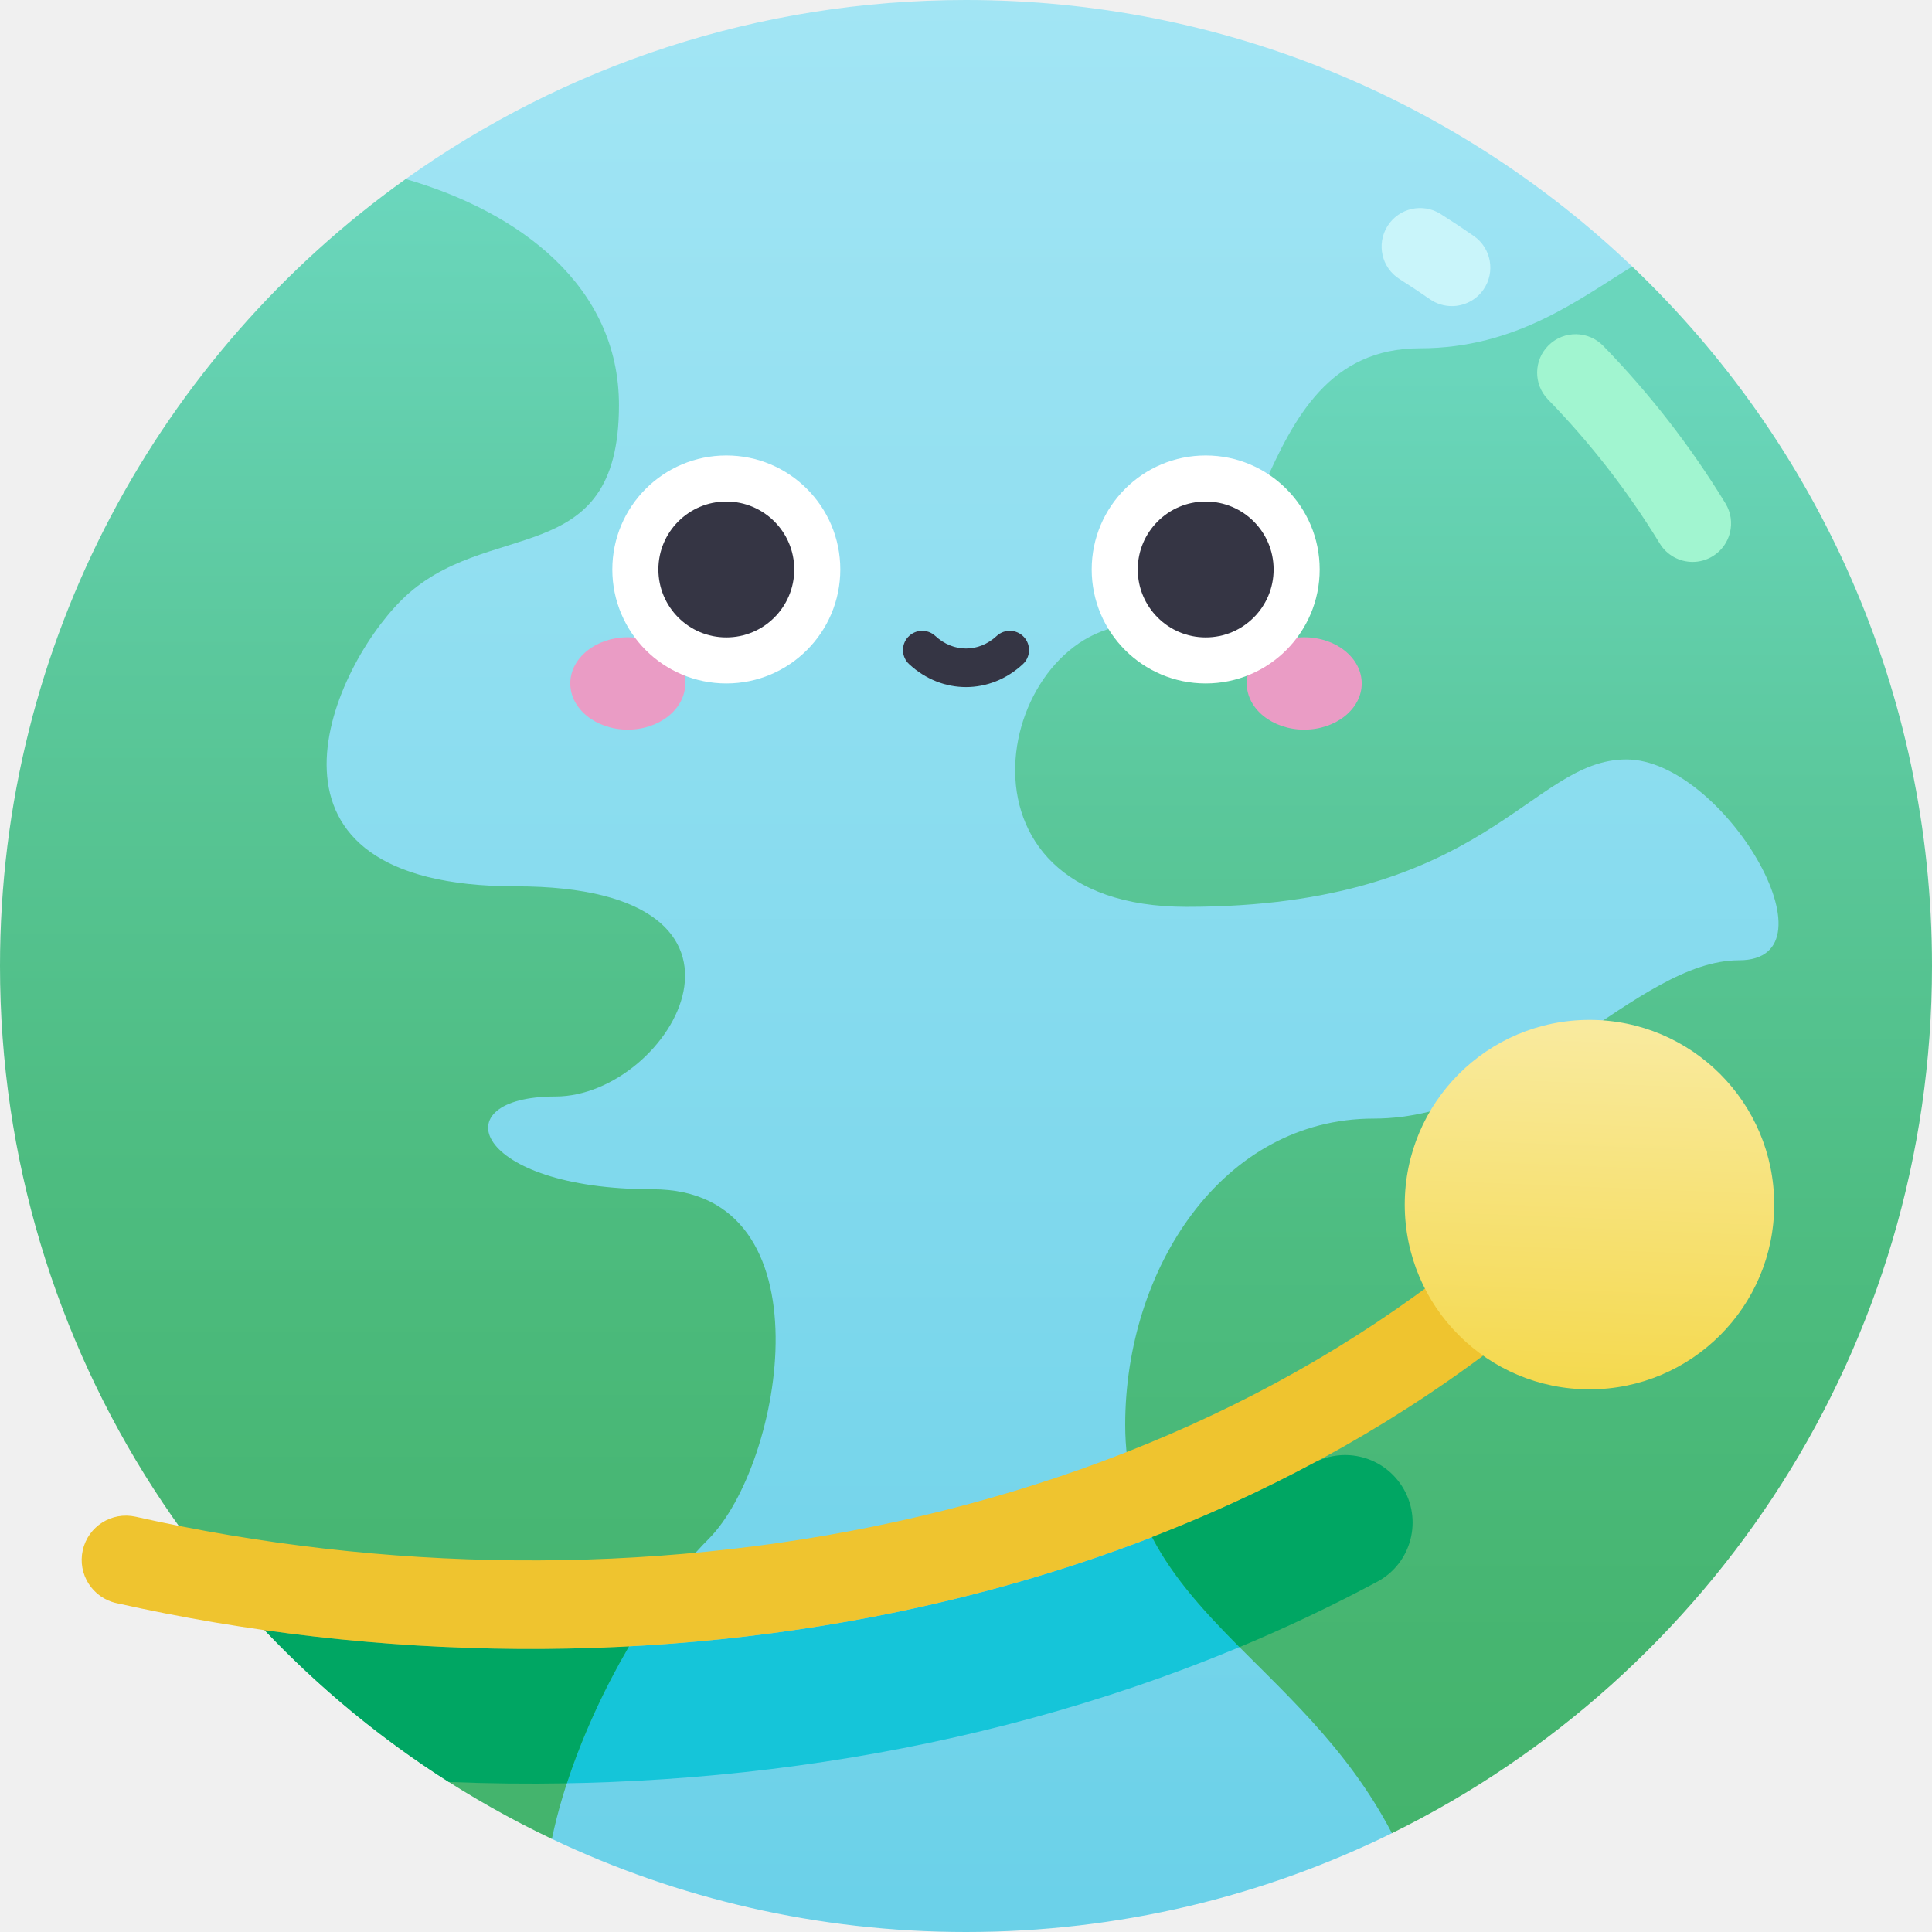
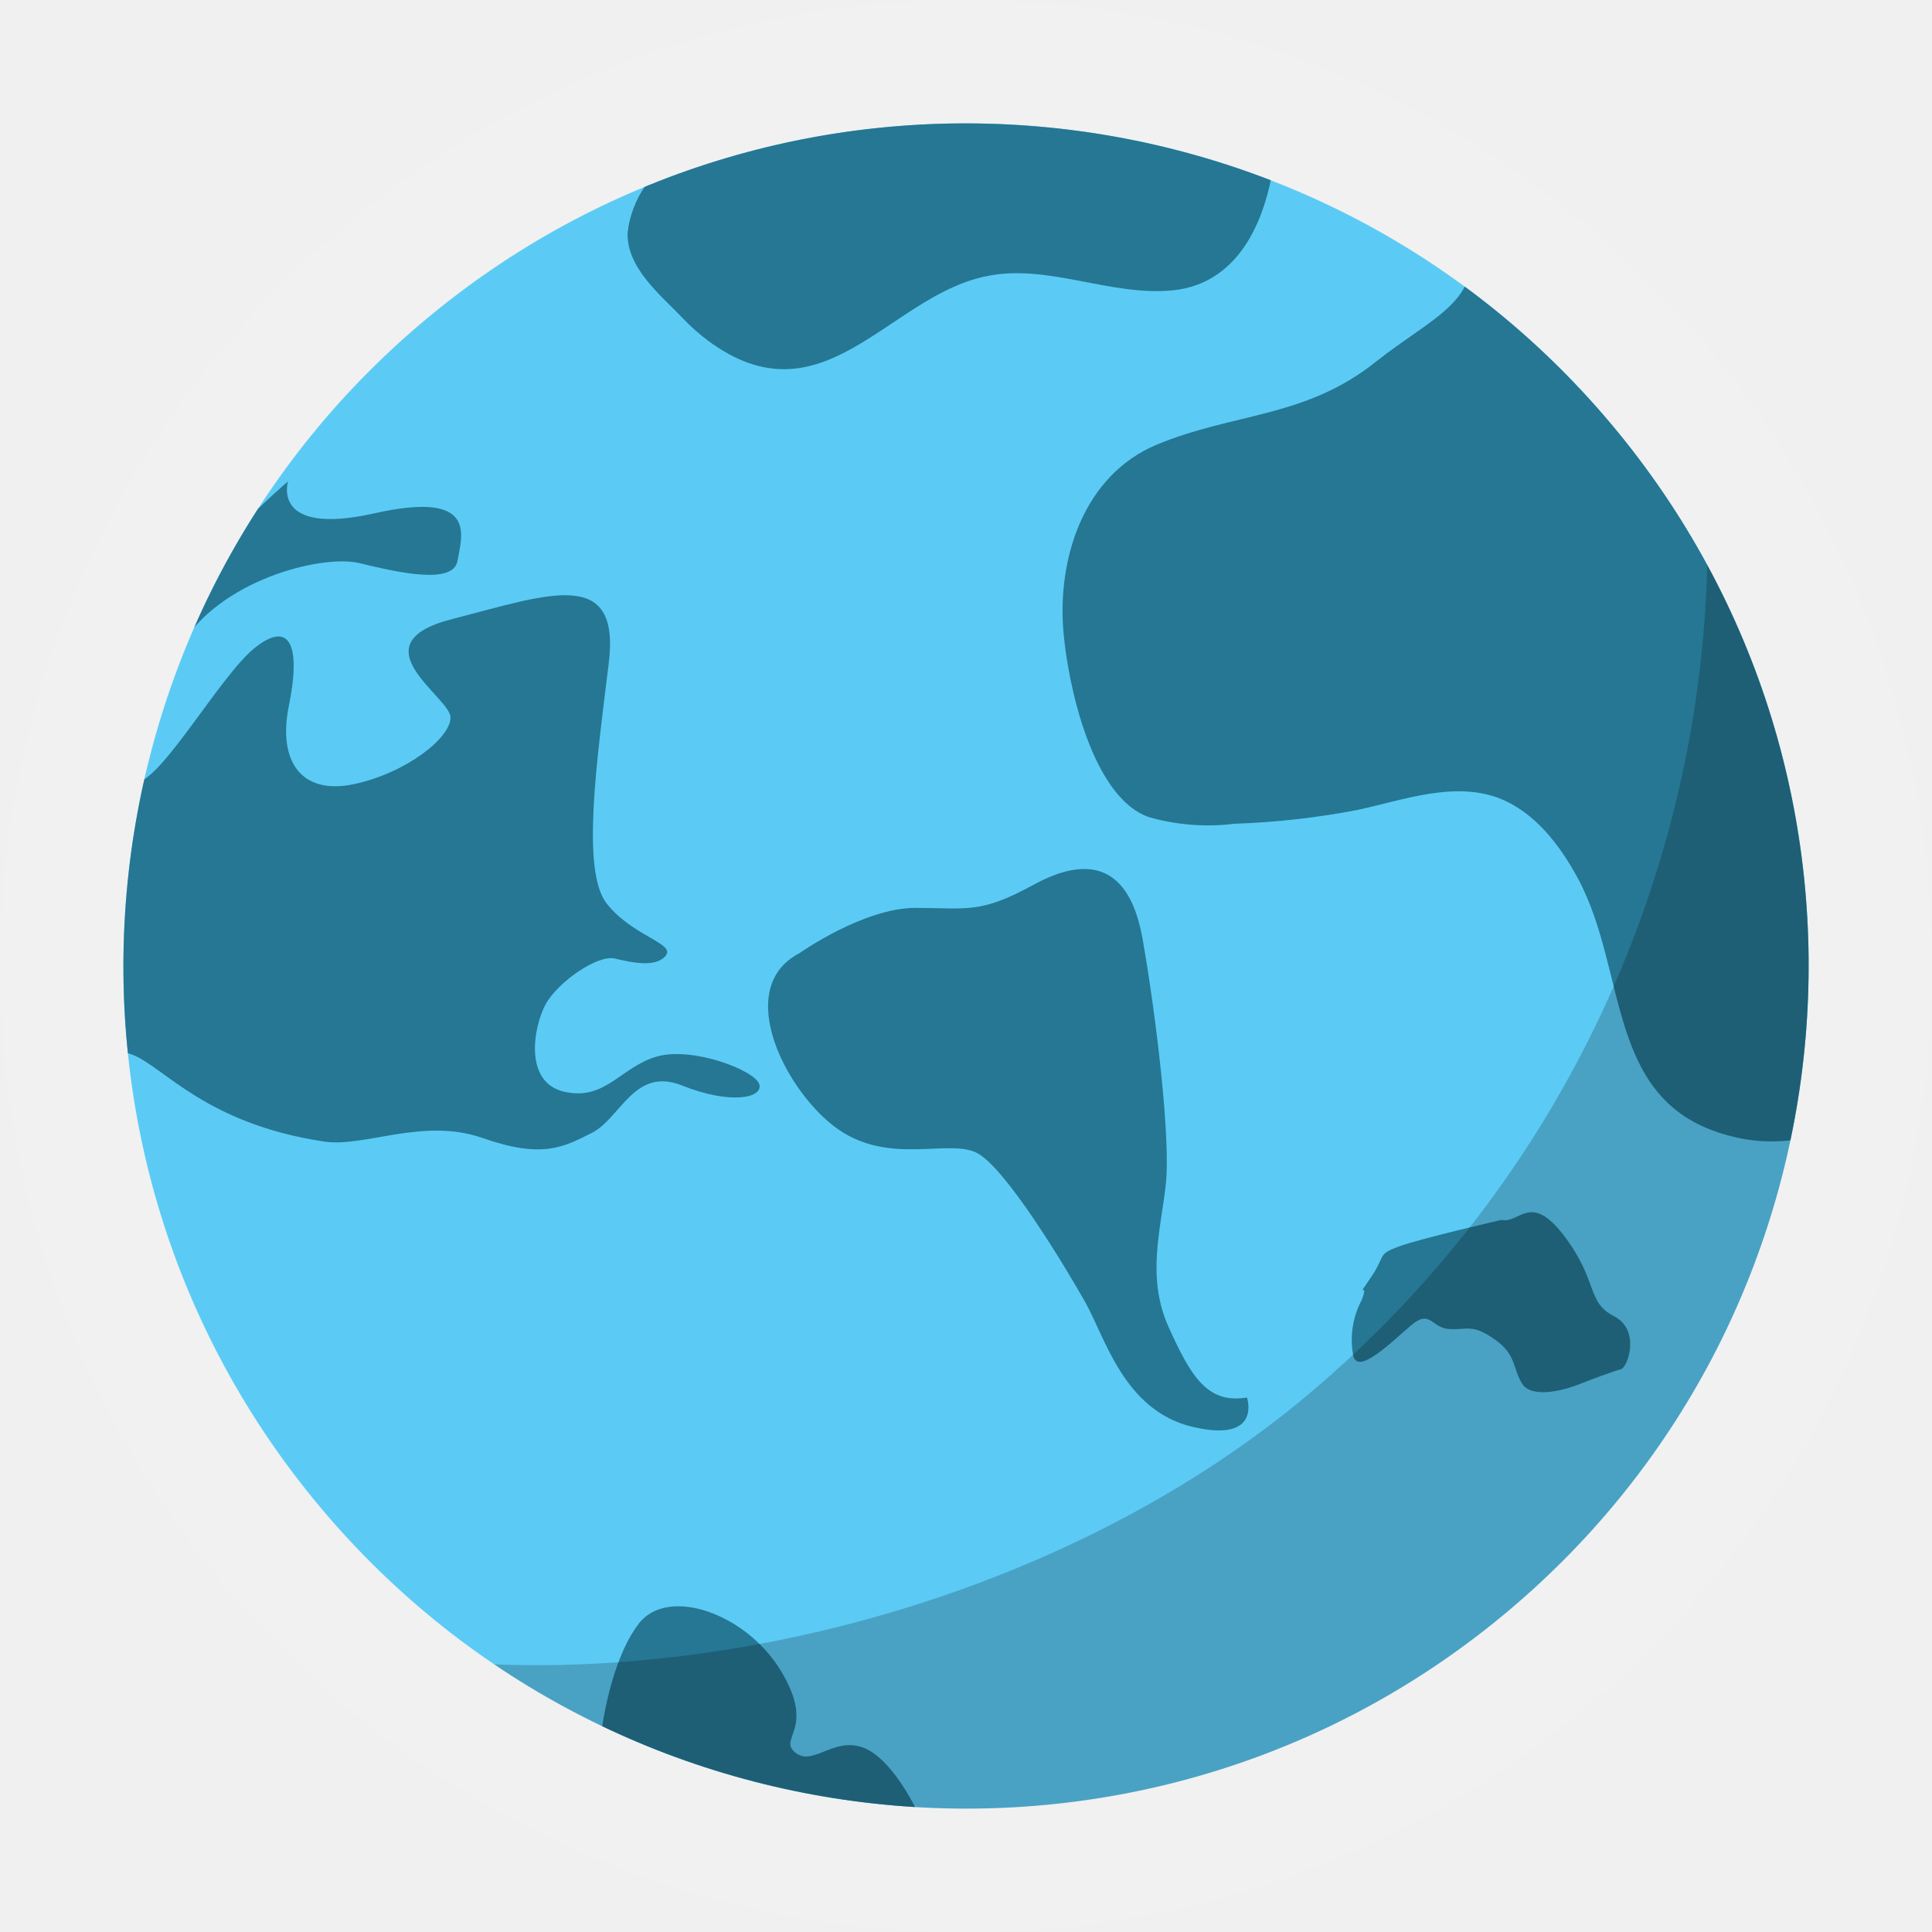
- <svg xmlns="http://www.w3.org/2000/svg" xmlns:xlink="http://www.w3.org/1999/xlink" id="Capa_1" enable-background="new 0 0 502 502" height="512" viewBox="0 0 502 502" width="512">
-   <linearGradient id="SVGID_1_" gradientUnits="userSpaceOnUse" x1="261.597" x2="261.597" y1="521.273" y2="-43.959">
-     <stop offset="0" stop-color="#68d0e8" />
-     <stop offset="1" stop-color="#a7e7f5" />
-   </linearGradient>
-   <linearGradient id="lg1">
-     <stop offset="0" stop-color="#43b36b" />
-     <stop offset=".196" stop-color="#46b570" />
-     <stop offset=".443" stop-color="#4dbc80" />
-     <stop offset=".718" stop-color="#5ac79a" />
-     <stop offset="1" stop-color="#6ad6bc" />
-   </linearGradient>
-   <linearGradient id="SVGID_2_" gradientUnits="userSpaceOnUse" x1="100.769" x2="100.769" xlink:href="#lg1" y1="508.786" y2="50.524" />
-   <linearGradient id="SVGID_3_" gradientUnits="userSpaceOnUse" x1="382.886" x2="382.886" xlink:href="#lg1" y1="509.792" y2="96.459" />
-   <linearGradient id="SVGID_4_" gradientUnits="userSpaceOnUse" x1="410.921" x2="414.799" y1="364.982" y2="268.037">
-     <stop offset="0" stop-color="#f4d84a" />
-     <stop offset="1" stop-color="#f9ea9d" />
-   </linearGradient>
-   <g>
-     <path d="m361.666 476.331c165.334-135.553 118.113-328.732 62.447-407.08-45.036-42.908-105.998-69.251-173.113-69.251-54.278 0-104.53 17.232-145.59 46.52-92.832 125.818-70.167 347.574 37.988 431.297 32.613 15.499 69.091 24.183 107.602 24.183 39.722 0 77.281-9.241 110.666-25.669z" fill="url(#SVGID_1_)" />
-     <path d="m330.048 385.949c-58.782 28.908-125.6 42.525-192.329 42.492v35.003c74.52.037 149.006-15.832 214.149-49.298z" fill="#15c5d9" />
-     <path d="m0 251c0 100.113 58.618 186.525 143.398 226.817 6.087-29.396 24.727-61.944 40.69-77.907 19.384-19.384 31.984-90.899-14.538-90.899s-55.244-24.105-25.199-24.105 62.029-54.605-10.321-54.605-48.716-55.375-29.775-74.316c21.93-21.93 56.573-7.097 56.573-50.711 0-30.962-25.825-50.198-55.417-58.754-63.806 45.51-105.411 120.135-105.411 204.48z" fill="url(#SVGID_2_)" />
-     <g>
-       <path d="m163.437 427.773c-31.636 1.664-63.486.211-94.681-4.204 14.236 15.027 30.305 28.299 47.857 39.447 10.216.415 20.447.532 30.671.35 4.025-12.336 9.764-24.659 16.153-35.593z" fill="#00a663" />
-     </g>
-     <path d="m424.113 69.251c-13.661 8.308-30.066 21.249-55.123 21.249-46.894 0-37.233 71.814-73.344 71.814s-53.066 73.316 12.667 73.316c78.158 0 89.101-38.299 114.269-38.299s55.91 52.183 29.272 52.183c-26.639 0-55.535 41.134-94.928 41.134s-64.562 39.09-64.562 79.579c0 47.371 45.646 60.599 69.302 106.104 83.124-40.903 140.334-126.43 140.334-225.331 0-71.508-29.904-136.032-77.887-181.749z" fill="url(#SVGID_3_)" />
-     <path d="m30.208 416.535c-6.197-1.39-10.094-7.541-8.704-13.738 1.391-6.198 7.542-10.093 13.739-8.703 128.103 28.742 276.384 4.301 370.006-89.321 4.49-4.492 11.771-4.492 16.264 0 4.491 4.491 4.491 11.772 0 16.264-99.297 99.296-255.406 125.989-391.305 95.498z" fill="#efc42f" />
-     <circle cx="413" cy="313" fill="url(#SVGID_4_)" r="48" />
-     <g>
-       <ellipse cx="163.115" cy="177.584" fill="#ea9cc5" rx="14.936" ry="12.003" />
-       <ellipse cx="338.886" cy="177.584" fill="#ea9cc5" rx="14.936" ry="12.003" />
-       <circle cx="188.721" cy="147.966" fill="#fff" r="29.618" />
-       <circle cx="313.279" cy="147.966" fill="#fff" r="29.618" />
-       <g fill="#353544">
-         <g>
-           <circle cx="188.721" cy="147.966" r="17.652" />
-           <circle cx="313.279" cy="147.966" r="17.652" />
+ <svg xmlns="http://www.w3.org/2000/svg" viewBox="0 0 139.64 139.64">
+   <defs>
+     <style>.cls-1{fill:#5bcbf5;}.cls-2{fill:#fff;opacity:0.1;}.cls-3{clip-path:url(#clip-path);}.cls-4{fill:#257793;}.cls-5{opacity:0.2;}</style>
+     <clipPath id="clip-path">
+       <circle class="cls-1" cx="69.82" cy="69.82" r="60.9" transform="translate(-28.55 61.3) rotate(-40.05)" />
+     </clipPath>
+   </defs>
+   <g id="Layer_2" data-name="Layer 2">
+     <g id="Layer_1-2" data-name="Layer 1">
+       <g id="earth">
+         <circle class="cls-2" cx="69.82" cy="69.82" r="69.82" transform="translate(-28.91 70.93) rotate(-45.64)" />
+         <circle class="cls-1" cx="69.82" cy="69.82" r="60.9" transform="translate(-28.55 61.3) rotate(-40.05)" />
+         <g class="cls-3">
+           <path class="cls-4" d="M2.63,74.4A52.68,52.68,0,0,1,20.82,34.79s-1.28,4,6.25,2.31,6.3,1.65,6,3.43-4.4.82-7.1.17S15.78,41.92,13,46.8s-5.26,8.9-3.54,9.74,6.33-7.66,9-9.75S21.7,47,20.88,51s.88,6.48,4.68,5.68,7.06-3.38,7-4.85-6.84-5.3.1-7.08S44.86,40.9,44,47.92s-2,15-.16,17.37,5,2.89,4.28,3.78-2.44.5-3.69.21-4.13,1.71-5,3.32-1.6,5.64,1.36,6.31,4.07-1.78,6.66-2.54,7.14,1,7.43,2-2.1,1.48-5.57.09-4.45,2.37-6.53,3.42-3.6,1.88-7.91.37-8.57.73-11.51.25C14.89,81.2,11.94,77.2,9.6,76.24a47.8,47.8,0,0,0-7-1.84Zm0,0" />
+           <path class="cls-4" d="M57.77,68.9s4.64-3.28,8.39-3.28,4.65.46,8.54-1.67,6.92-1.52,7.88,3.9,2.05,14.45,1.68,17.77-1.41,6.72.21,10.31,2.81,5.55,5.66,5.08c0,0,1.11,3.29-3.89,2.13s-6.36-6.46-7.79-9-5.85-9.9-7.92-10.85-6.21.9-9.91-1.64S52.88,71.46,57.77,68.9Zm0,0" />
+           <path class="cls-4" d="M106.07,17.4c1.23,4.3-2.64,5.57-6.63,8.75-5.12,4.08-10.2,3.65-15.86,6-5.25,2.22-7.16,8.17-6.72,13.48.33,3.94,2.09,12,6.18,13.43a15.55,15.55,0,0,0,6.17.48,57.4,57.4,0,0,0,8.91-1c3.36-.73,6.88-2.05,10.12-.89,2.67,1,4.5,3.41,5.84,5.9C117.72,70.39,116,79.75,125,82.09a11.6,11.6,0,0,0,9.61-1.62,75.57,75.57,0,0,0-28.5-63.07Z" />
+           <path class="cls-4" d="M46.65,13.42a7.4,7.4,0,0,0-1.29,3.41c-.07,2.56,2.44,4.54,4,6.18a14.68,14.68,0,0,0,1.81,1.61c8.25,6.11,13-3.14,20-4.63,4.45-1,9,1.43,13.55,1,5.14-.49,7.15-5.71,7.53-10.86q-3.75-2.91-7.75-5.49c-12.81-8.26-30-4.51-37.78,8.61Z" />
+           <path class="cls-4" d="M43.49,125.16a41.14,41.14,0,0,0,22.75,5.65s-1.78-3.78-3.91-4.52-3.6,1.42-4.86.37,1.51-1.65-1-5.85-8.19-6.18-10.29-3.47-2.71,7.82-2.71,7.82Z" />
+           <path class="cls-4" d="M108.53,88.17c1.31.3,2.08-2.07,4.54,1.18s1.59,4.76,3.57,5.77,1,3.73.51,3.85-2.16.74-3.06,1.1-3.37,1.08-4.08-.07-.38-2.07-2-3.21-2-.64-3.28-.73-1.35-1.43-2.7-.3-4,3.82-4.24,2.12a6.14,6.14,0,0,1,.62-3.9c.62-1.57-.56.14.62-1.57s.47-1.71,2-2.29S108.53,88.17,108.53,88.17Z" />
+           <path class="cls-5" d="M123.42,39.39A80.86,80.86,0,0,1,94.54,100.8c-16.43,13.81-40.15,20.53-60,19.44a55.56,55.56,0,0,0,4.67,3,61.5,61.5,0,0,0,84.22-83.87Z" />
        </g>
-         <path d="m251 178.525c-5.248 0-10.495-1.984-14.776-5.954-2.025-1.877-2.145-5.041-.267-7.065 1.878-2.025 5.041-2.145 7.066-.267 4.697 4.354 11.256 4.354 15.954 0 2.023-1.877 5.188-1.758 7.065.267 1.878 2.024 1.759 5.188-.267 7.065-4.28 3.97-9.528 5.954-14.775 5.954z" />
      </g>
-     </g>
-     <path d="m341.364 380.119c-13.569 7.268-27.609 13.688-42.02 19.273 5.488 10.586 13.693 19.493 22.717 28.585 12.216-5.095 24.169-10.762 35.81-16.999 8.947-4.794 11.88-16.225 6.428-24.788-4.897-7.691-14.899-10.376-22.935-6.071z" fill="#00a663" />
-     <g>
-       <path d="m439.805 146.004c-3.371 0-6.662-1.704-8.546-4.792-8.223-13.476-17.987-26.057-29.023-37.396-3.853-3.958-3.767-10.289.191-14.141s10.29-3.768 14.141.191c12.077 12.409 22.765 26.179 31.764 40.928 2.877 4.715 1.387 10.869-3.327 13.745-1.627.992-3.426 1.465-5.2 1.465z" fill="#a1f5d0" />
-       <path d="m377.232 79.537c-1.972 0-3.964-.582-5.705-1.794-2.592-1.805-5.242-3.563-7.879-5.229-4.669-2.95-6.063-9.127-3.112-13.796 2.95-4.668 9.127-6.063 13.796-3.112 2.887 1.824 5.788 3.75 8.623 5.724 4.532 3.156 5.648 9.389 2.493 13.921-1.943 2.79-5.054 4.286-8.216 4.286z" fill="#c9f5fa" />
    </g>
  </g>
</svg>
